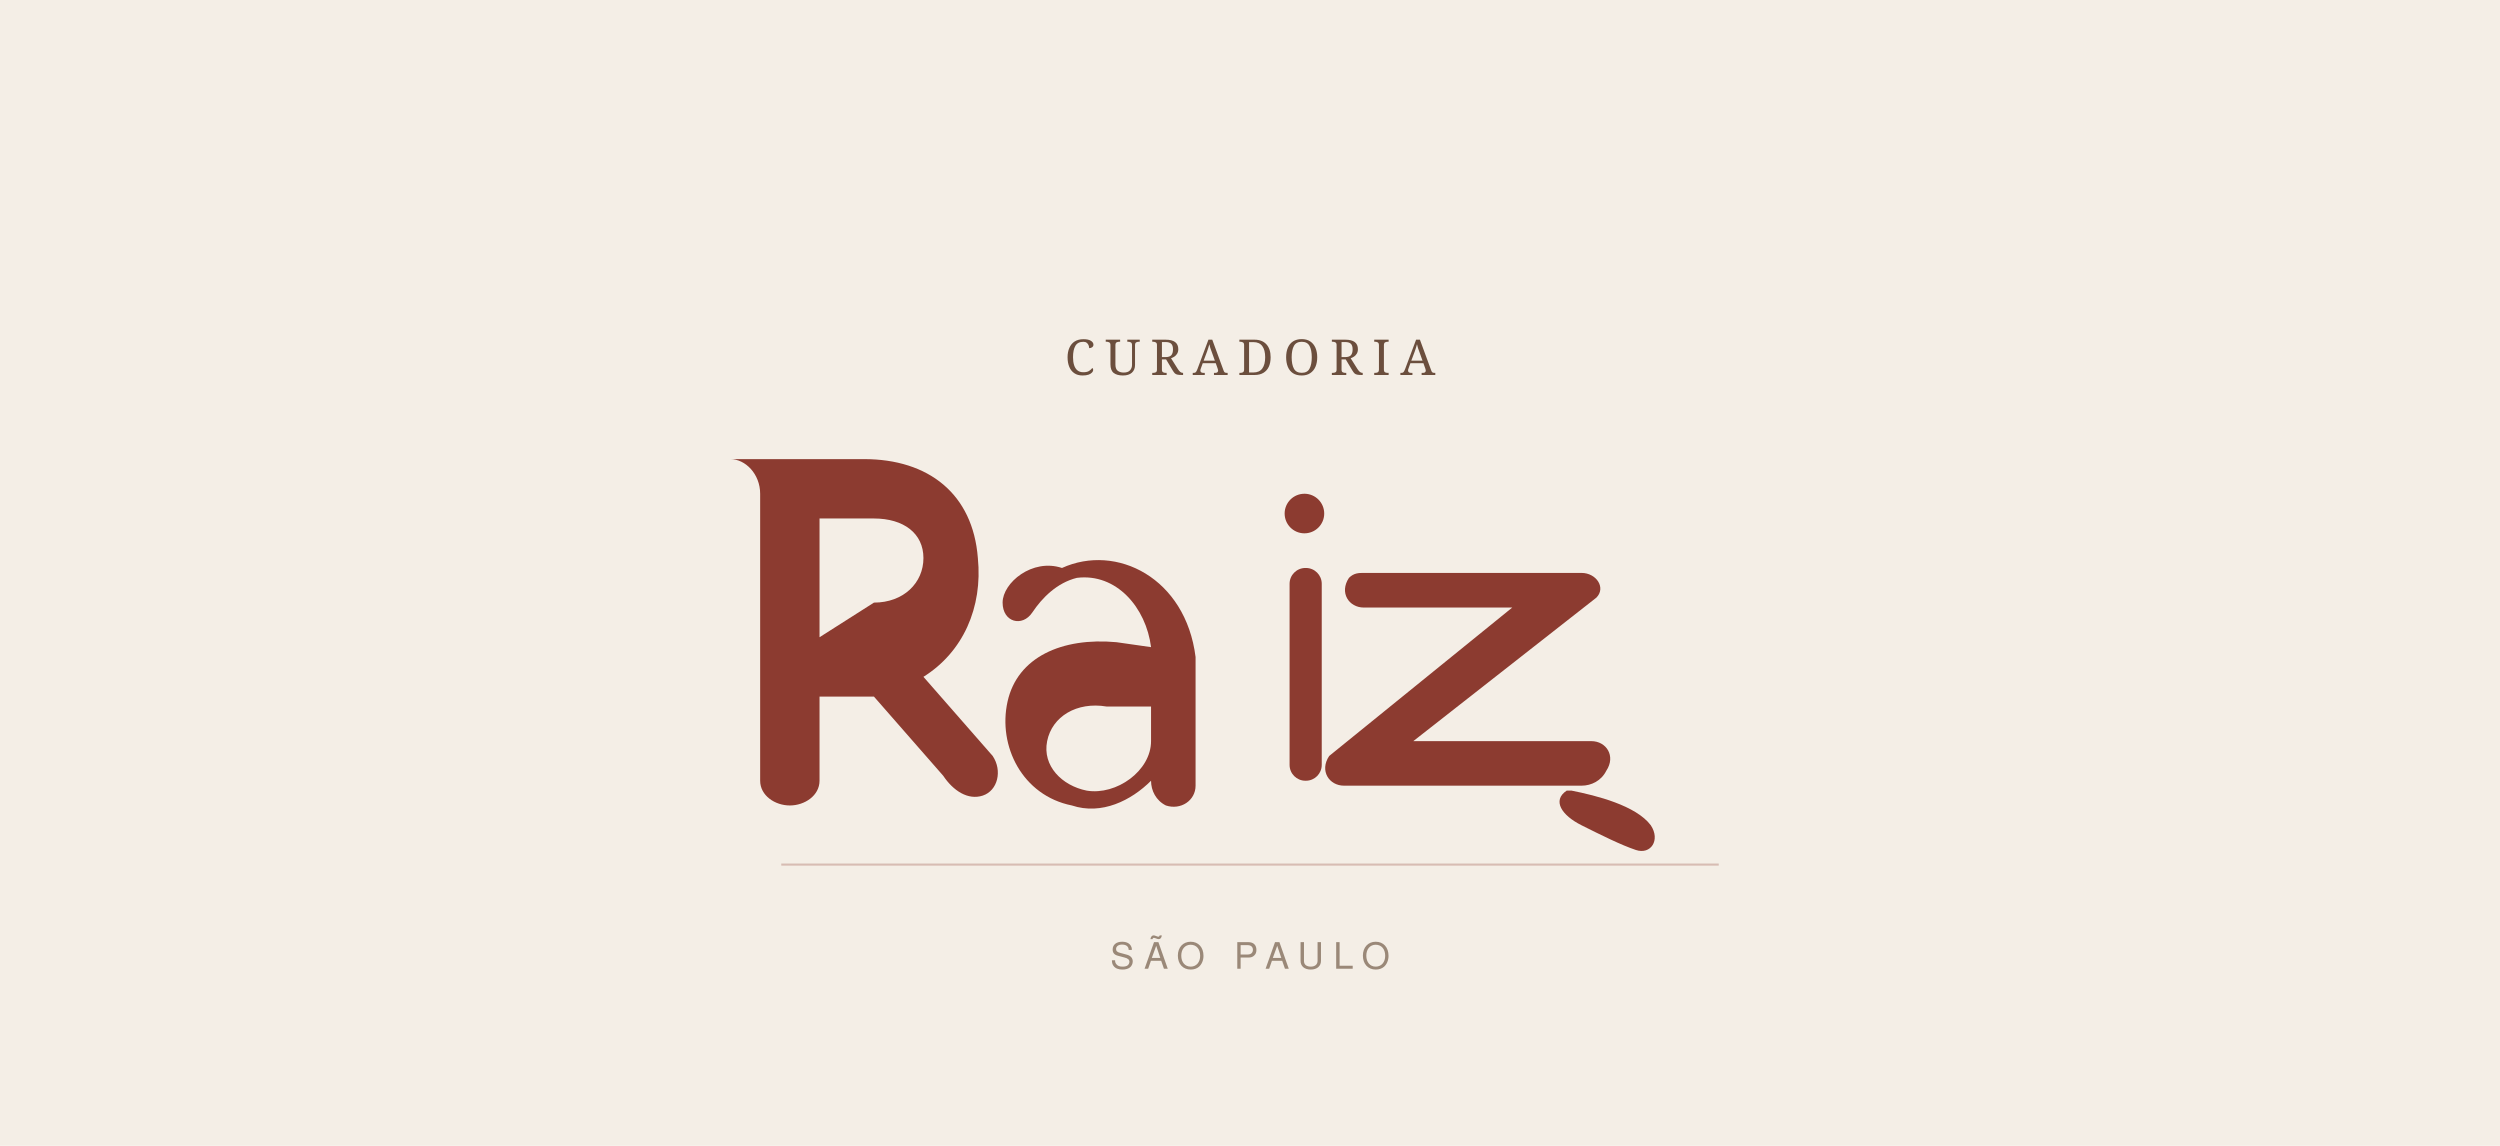
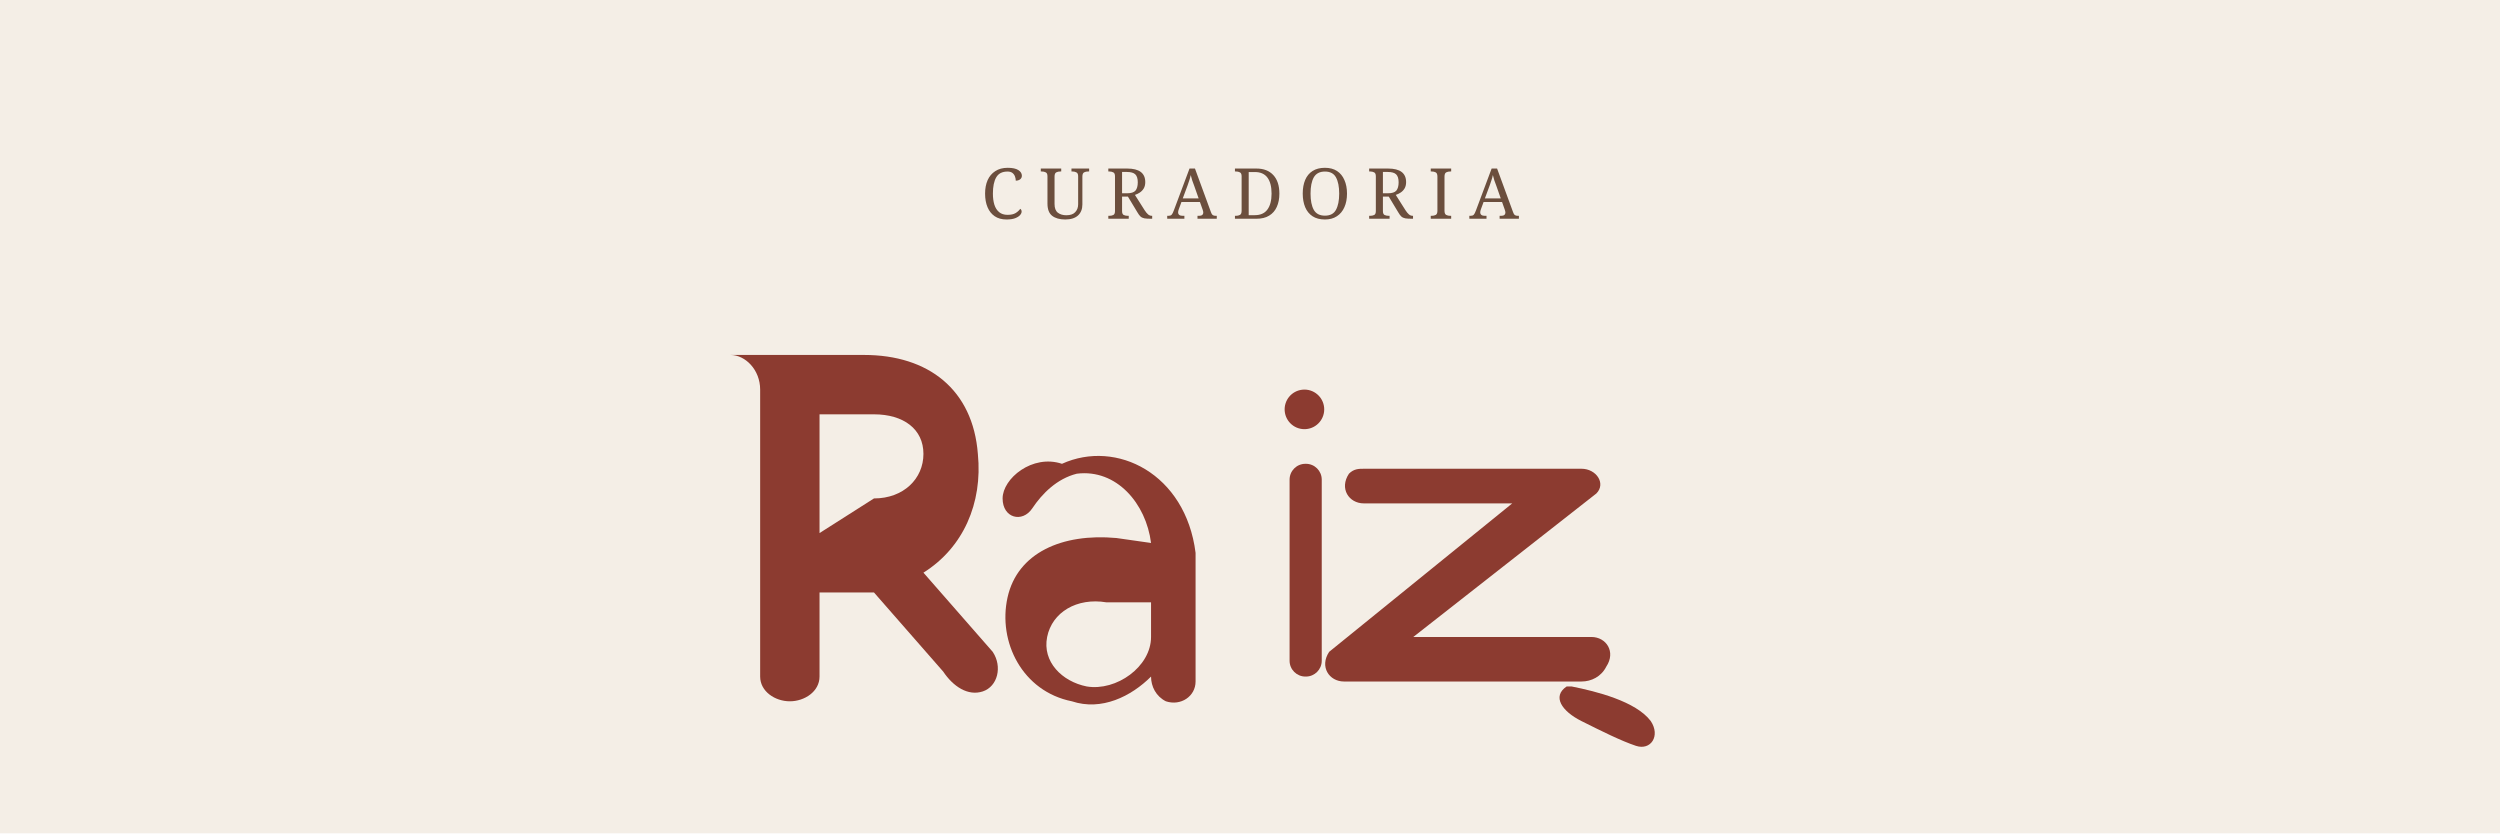
- <svg xmlns="http://www.w3.org/2000/svg" width="480" height="220" viewBox="0 0 480 220">
-   <rect width="480" height="220" fill="#F4EEE6" />
-   <text x="240" y="72" text-anchor="middle" font-family="'Libre Baskerville','Georgia',serif" font-size="9.5" font-weight="400" letter-spacing="0.20em" fill="#6B4E3D">CURADORIA</text>
-   <g transform="translate(240,148) scale(0.95)">
+ <svg xmlns="http://www.w3.org/2000/svg" width="480" height="160" viewBox="0 0 480 160">
+   <rect width="480" height="160" fill="#F4EEE6" />
+   <text x="240" y="42" text-anchor="middle" font-family="'Libre Baskerville','Georgia',serif" font-size="13.5" font-weight="400" letter-spacing="0.22em" fill="#6B4E3D">CURADORIA</text>
+   <g transform="translate(240,128) scale(0.95)">
    <path d="M -99,-59 L -99,2 C -99,5 -96,7 -93,7 C -90,7 -87,5 -87,2            L -87,-15 L -76,-15 L -62,1 C -60,4 -57,6 -54,5 C -51,4 -50,0 -52,-3            L -66,-19 C -58,-24 -54,-33 -55,-43 C -56,-56 -65,-63 -78,-63            L -105,-63 C -102,-63 -99,-60 -99,-56 Z            M -87,-27 L -87,-51 L -76,-51 C -70,-51 -66,-48 -66,-43            C -66,-38 -70,-34 -76,-34 Z" fill="#8C3B30" />
    <path d="M -38,-41 C -27,-46 -13,-39 -11,-23 L -11,3            C -11,6 -14,8 -17,7 C -19,6 -20,4 -20,2            C -24,6 -30,9 -36,7 C -46,5 -51,-5 -49,-14            C -47,-23 -38,-27 -27,-26 L -20,-25            C -21,-33 -27,-40 -35,-39 C -39,-38 -42,-35 -44,-32            C -46,-29 -50,-30 -50,-34 C -50,-38 -44,-43 -38,-41 Z            M -29,-13 C -35,-14 -40,-11 -41,-6 C -42,-1 -38,3 -33,4            C -27,5 -20,0 -20,-6 L -20,-13 Z" fill="#8C3B30" />
    <rect x="8" y="-41" width="6.5" height="43" rx="3.2" fill="#8C3B30" />
    <ellipse cx="11" cy="-52" rx="4" ry="4" fill="#8C3B30" transform="rotate(-5,11,-52)" />
    <path d="M 23,-40 L 67,-40 C 70,-40 72,-37 70,-35            L 33,-6 L 69,-6 C 72,-6 74,-3 72,0 C 71,2 69,3 67,3            L 19,3 C 16,3 14,0 16,-3 L 53,-33 L 23,-33            C 20,-33 18,-36 20,-39 C 21,-40 22,-40 23,-40 Z            M 65,4 C 70,5 78,7 81,11 C 83,14 81,17 78,16            C 75,15 71,13 67,11 C 63,9 61,6 64,4 Z" fill="#8C3B30" />
  </g>
-   <line x1="150" y1="166" x2="330" y2="166" stroke="#8C3B30" stroke-width="0.4" opacity="0.28" />
-   <text x="240" y="186" text-anchor="middle" font-family="Helvetica Neue,Helvetica,Arial,sans-serif" font-size="7" letter-spacing="0.26em" fill="#9A8878">SÃO PAULO</text>
</svg>
